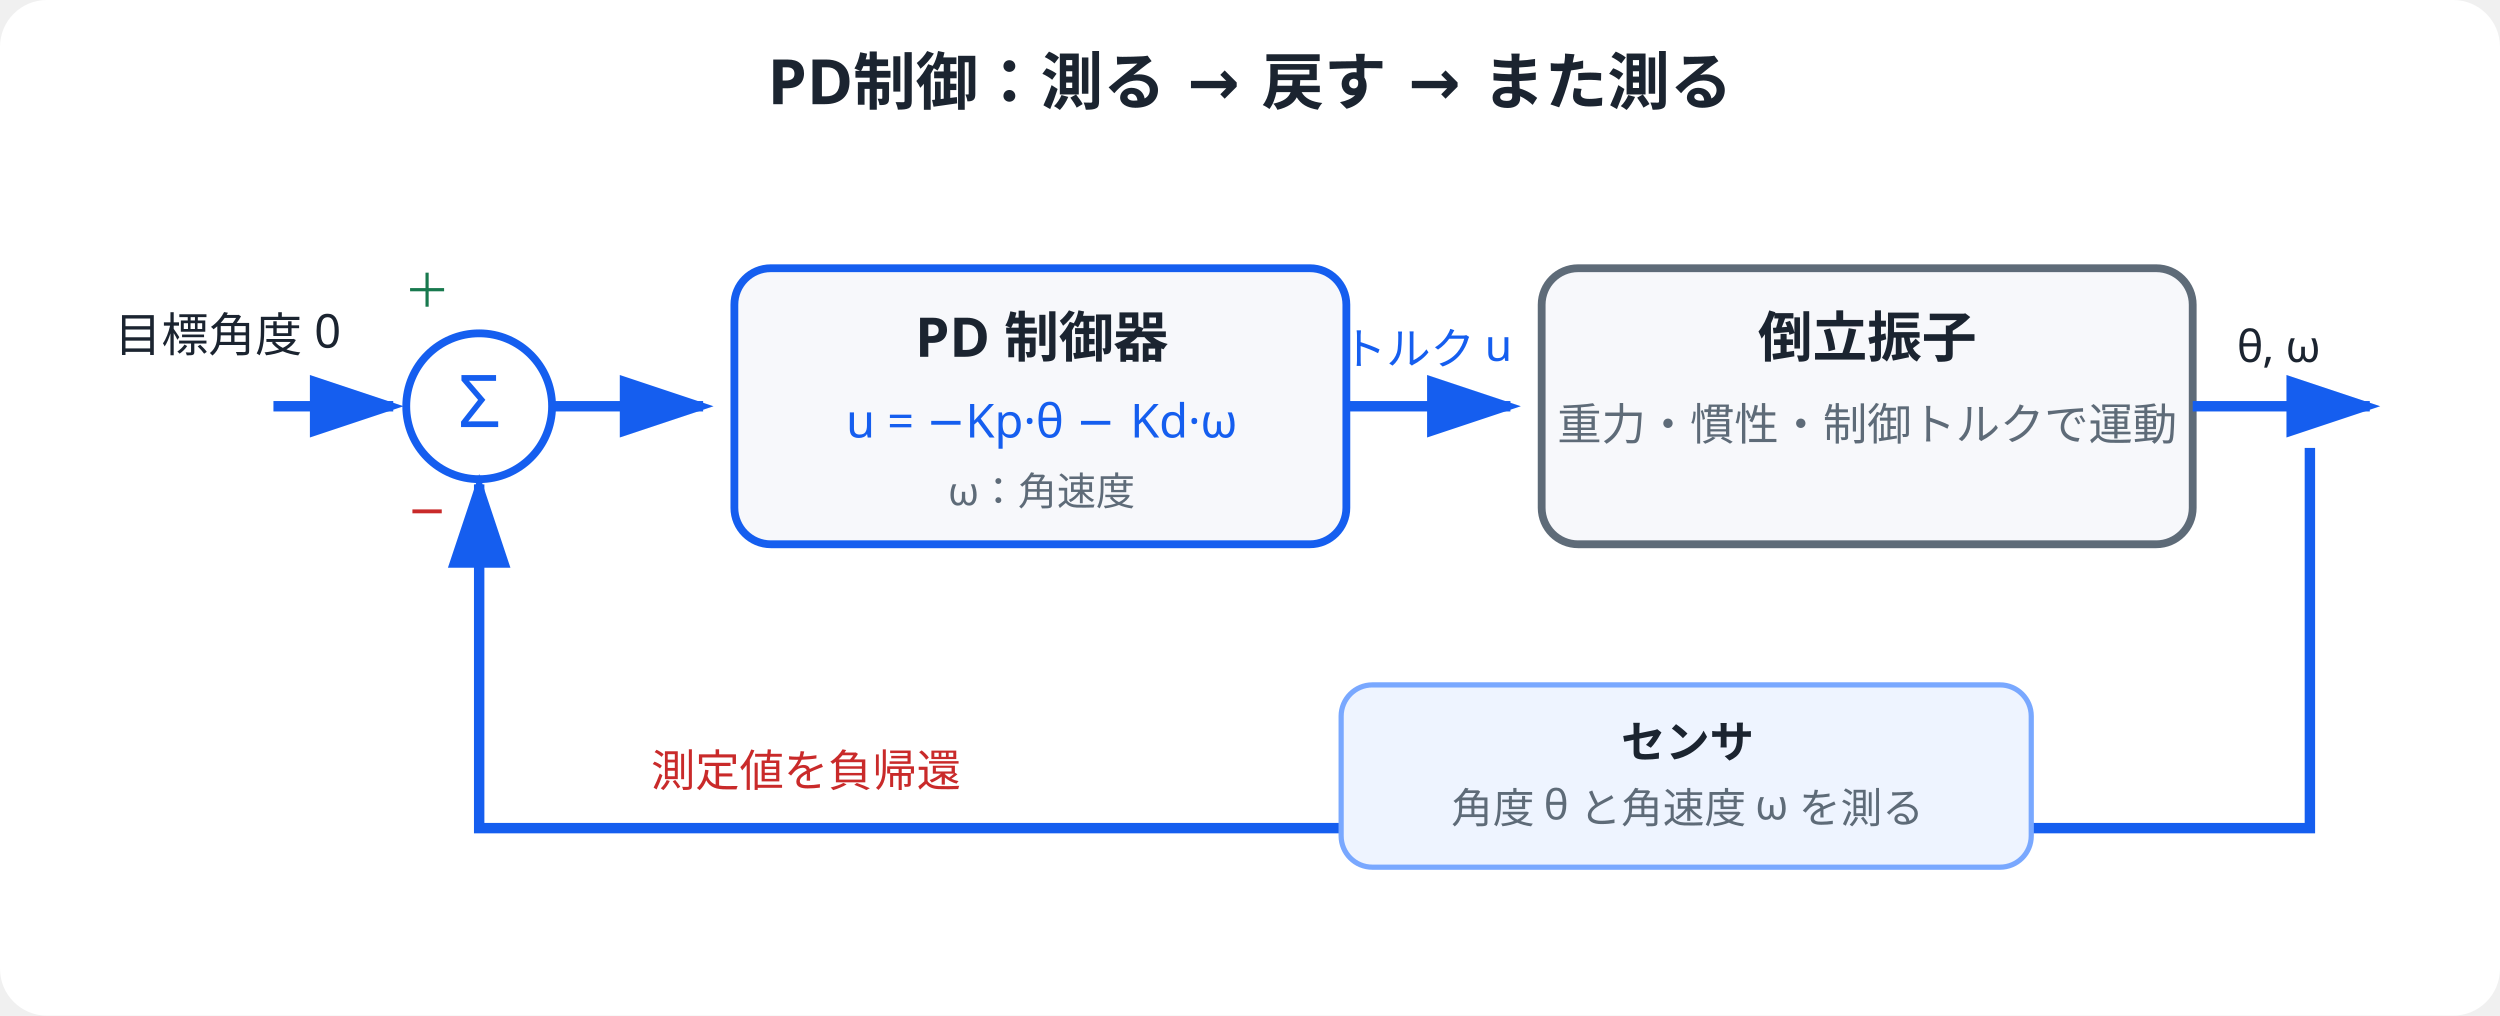
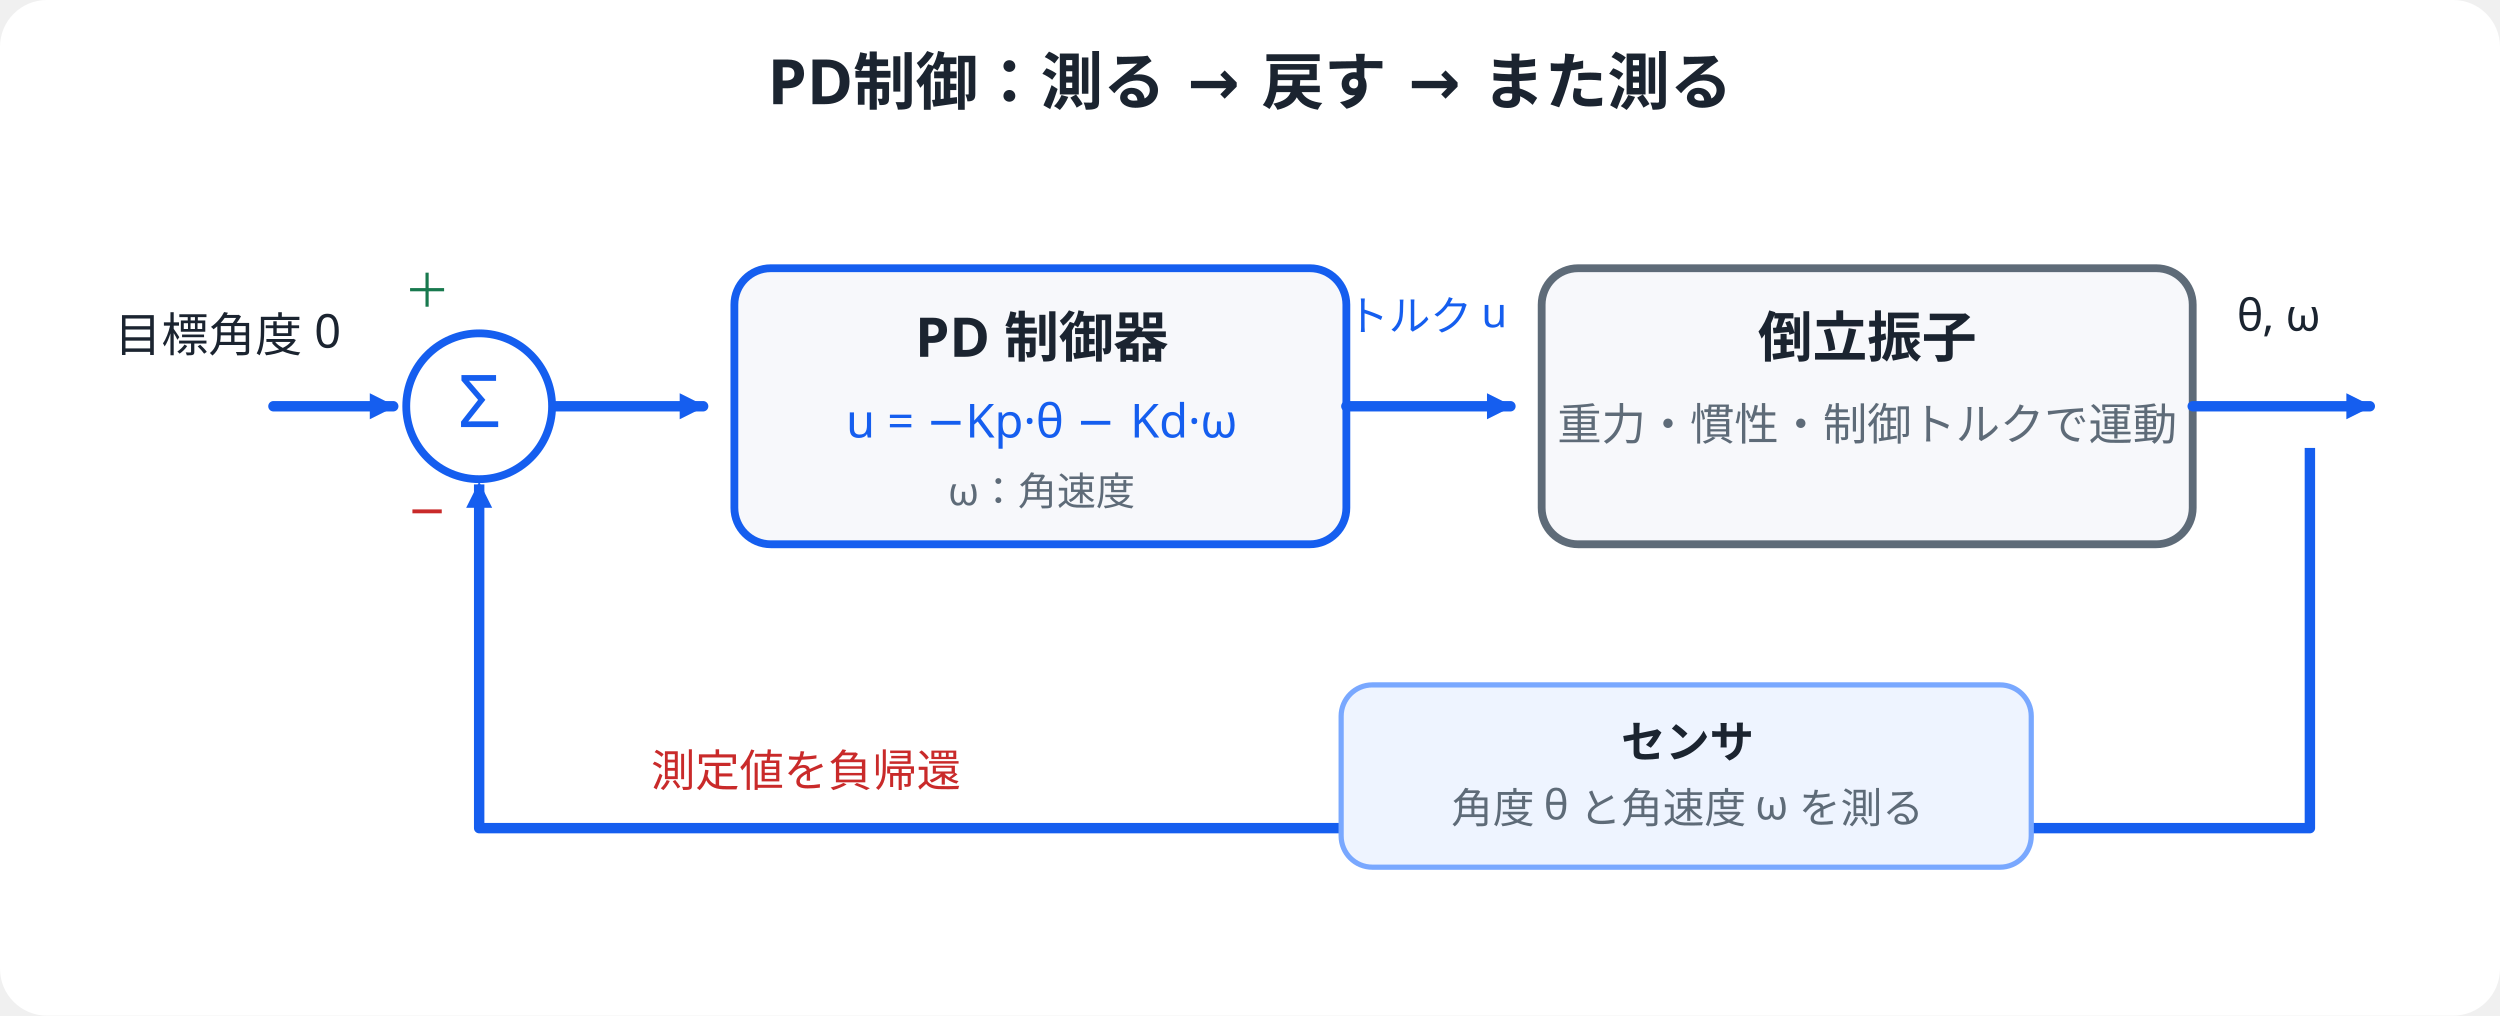
<svg xmlns="http://www.w3.org/2000/svg" width="960" height="390" viewBox="0 0 960 390" role="img" aria-labelledby="title desc">
  <defs>
-     <marker id="a" markerWidth="10" markerHeight="10" refX="8" refY="3" orient="auto">
-       <path d="M0,0 L0,6 L9,3 z" fill="#155eef" />
+     <marker id="a" markerUnits="userSpaceOnUse" markerWidth="12" markerHeight="12" viewBox="0 0 12 12" refX="10" refY="6" orient="auto">
+       <path d="M1 1 L11 6 L1 11 Z" fill="#155eef" />
    </marker>
  </defs>
  <rect width="960" height="390" rx="18" fill="#ffffff" />
  <text x="480" y="40" text-anchor="middle" font-family="system-ui,sans-serif" font-size="24" font-weight="700" fill="#1b2430">PD制御：測る → 戻す → また測る</text>
  <text x="44" y="135" font-family="system-ui,sans-serif" font-size="18" fill="#1b2430">目標角度 0</text>
-   <line x1="105" y1="156" x2="151" y2="156" stroke="#155eef" stroke-width="4" marker-end="url(#a)" />
+   <line x1="105" y1="156" x2="151" y2="156" stroke="#155eef" stroke-width="4" stroke-linecap="round" marker-end="url(#a)" />
  <circle cx="184" cy="156" r="28" fill="#ffffff" stroke="#155eef" stroke-width="3" />
  <text x="184" y="164" text-anchor="middle" font-family="system-ui,sans-serif" font-size="28" fill="#155eef">Σ</text>
  <text x="164" y="118" text-anchor="middle" font-family="system-ui,sans-serif" font-size="18" fill="#18794e">＋</text>
  <text x="164" y="202" text-anchor="middle" font-family="system-ui,sans-serif" font-size="18" fill="#c92a2a">−</text>
-   <line x1="213" y1="156" x2="270" y2="156" stroke="#155eef" stroke-width="4" marker-end="url(#a)" />
+   <line x1="213" y1="156" x2="270" y2="156" stroke="#155eef" stroke-width="4" stroke-linecap="round" marker-end="url(#a)" />
  <rect x="282" y="103" width="235" height="106" rx="14" fill="#f7f8fb" stroke="#155eef" stroke-width="3" />
  <text x="400" y="137" text-anchor="middle" font-family="system-ui,sans-serif" font-size="21" font-weight="700" fill="#1b2430">PD 制御器</text>
  <text x="400" y="168" text-anchor="middle" font-family="system-ui,sans-serif" font-size="18" fill="#155eef">u = −Kp·θ − Kd·ω</text>
  <text x="400" y="194" text-anchor="middle" font-family="system-ui,sans-serif" font-size="15" fill="#5e6b78">ω：角速度</text>
-   <line x1="517" y1="156" x2="580" y2="156" stroke="#155eef" stroke-width="4" marker-end="url(#a)" />
-   <text x="548" y="140" text-anchor="middle" font-family="system-ui,sans-serif" font-size="17" fill="#155eef">トルク u</text>
+   <line x1="517" y1="156" x2="580" y2="156" stroke="#155eef" stroke-width="4" stroke-linecap="round" marker-end="url(#a)" />
+   <text x="548" y="127" text-anchor="middle" font-family="system-ui,sans-serif" font-size="16" fill="#155eef">トルク u</text>
  <rect x="592" y="103" width="250" height="106" rx="14" fill="#f7f8fb" stroke="#5e6b78" stroke-width="3" />
  <text x="717" y="137" text-anchor="middle" font-family="system-ui,sans-serif" font-size="21" font-weight="700" fill="#1b2430">倒立振子</text>
  <text x="717" y="169" text-anchor="middle" font-family="system-ui,sans-serif" font-size="17" fill="#5e6b78">重力・慣性・制御トルクで運動</text>
-   <line x1="842" y1="156" x2="910" y2="156" stroke="#155eef" stroke-width="4" marker-end="url(#a)" />
-   <text x="875" y="139" text-anchor="middle" font-family="system-ui,sans-serif" font-size="17" fill="#1b2430">θ, ω</text>
-   <path d="M887 172 V318 H184 V186" fill="none" stroke="#155eef" stroke-width="4" marker-end="url(#a)" />
+   <line x1="842" y1="156" x2="910" y2="156" stroke="#155eef" stroke-width="4" stroke-linecap="round" marker-end="url(#a)" />
+   <text x="875" y="127" text-anchor="middle" font-family="system-ui,sans-serif" font-size="17" fill="#1b2430">θ, ω</text>
+   <path d="M887 172 V318 H184 V186" fill="none" stroke="#155eef" stroke-width="4" stroke-linejoin="round" marker-end="url(#a)" />
  <rect x="515" y="263" width="265" height="70" rx="12" fill="#eef4ff" stroke="#79a8ff" stroke-width="2" />
  <text x="648" y="291" text-anchor="middle" font-family="system-ui,sans-serif" font-size="17" font-weight="700" fill="#1b2430">センサ</text>
  <text x="648" y="316" text-anchor="middle" font-family="system-ui,sans-serif" font-size="16" fill="#5e6b78">角度 θ と角速度 ω を測る</text>
  <text x="250" y="302" font-family="system-ui,sans-serif" font-size="17" fill="#c92a2a">測定値を負帰還</text>
</svg>
